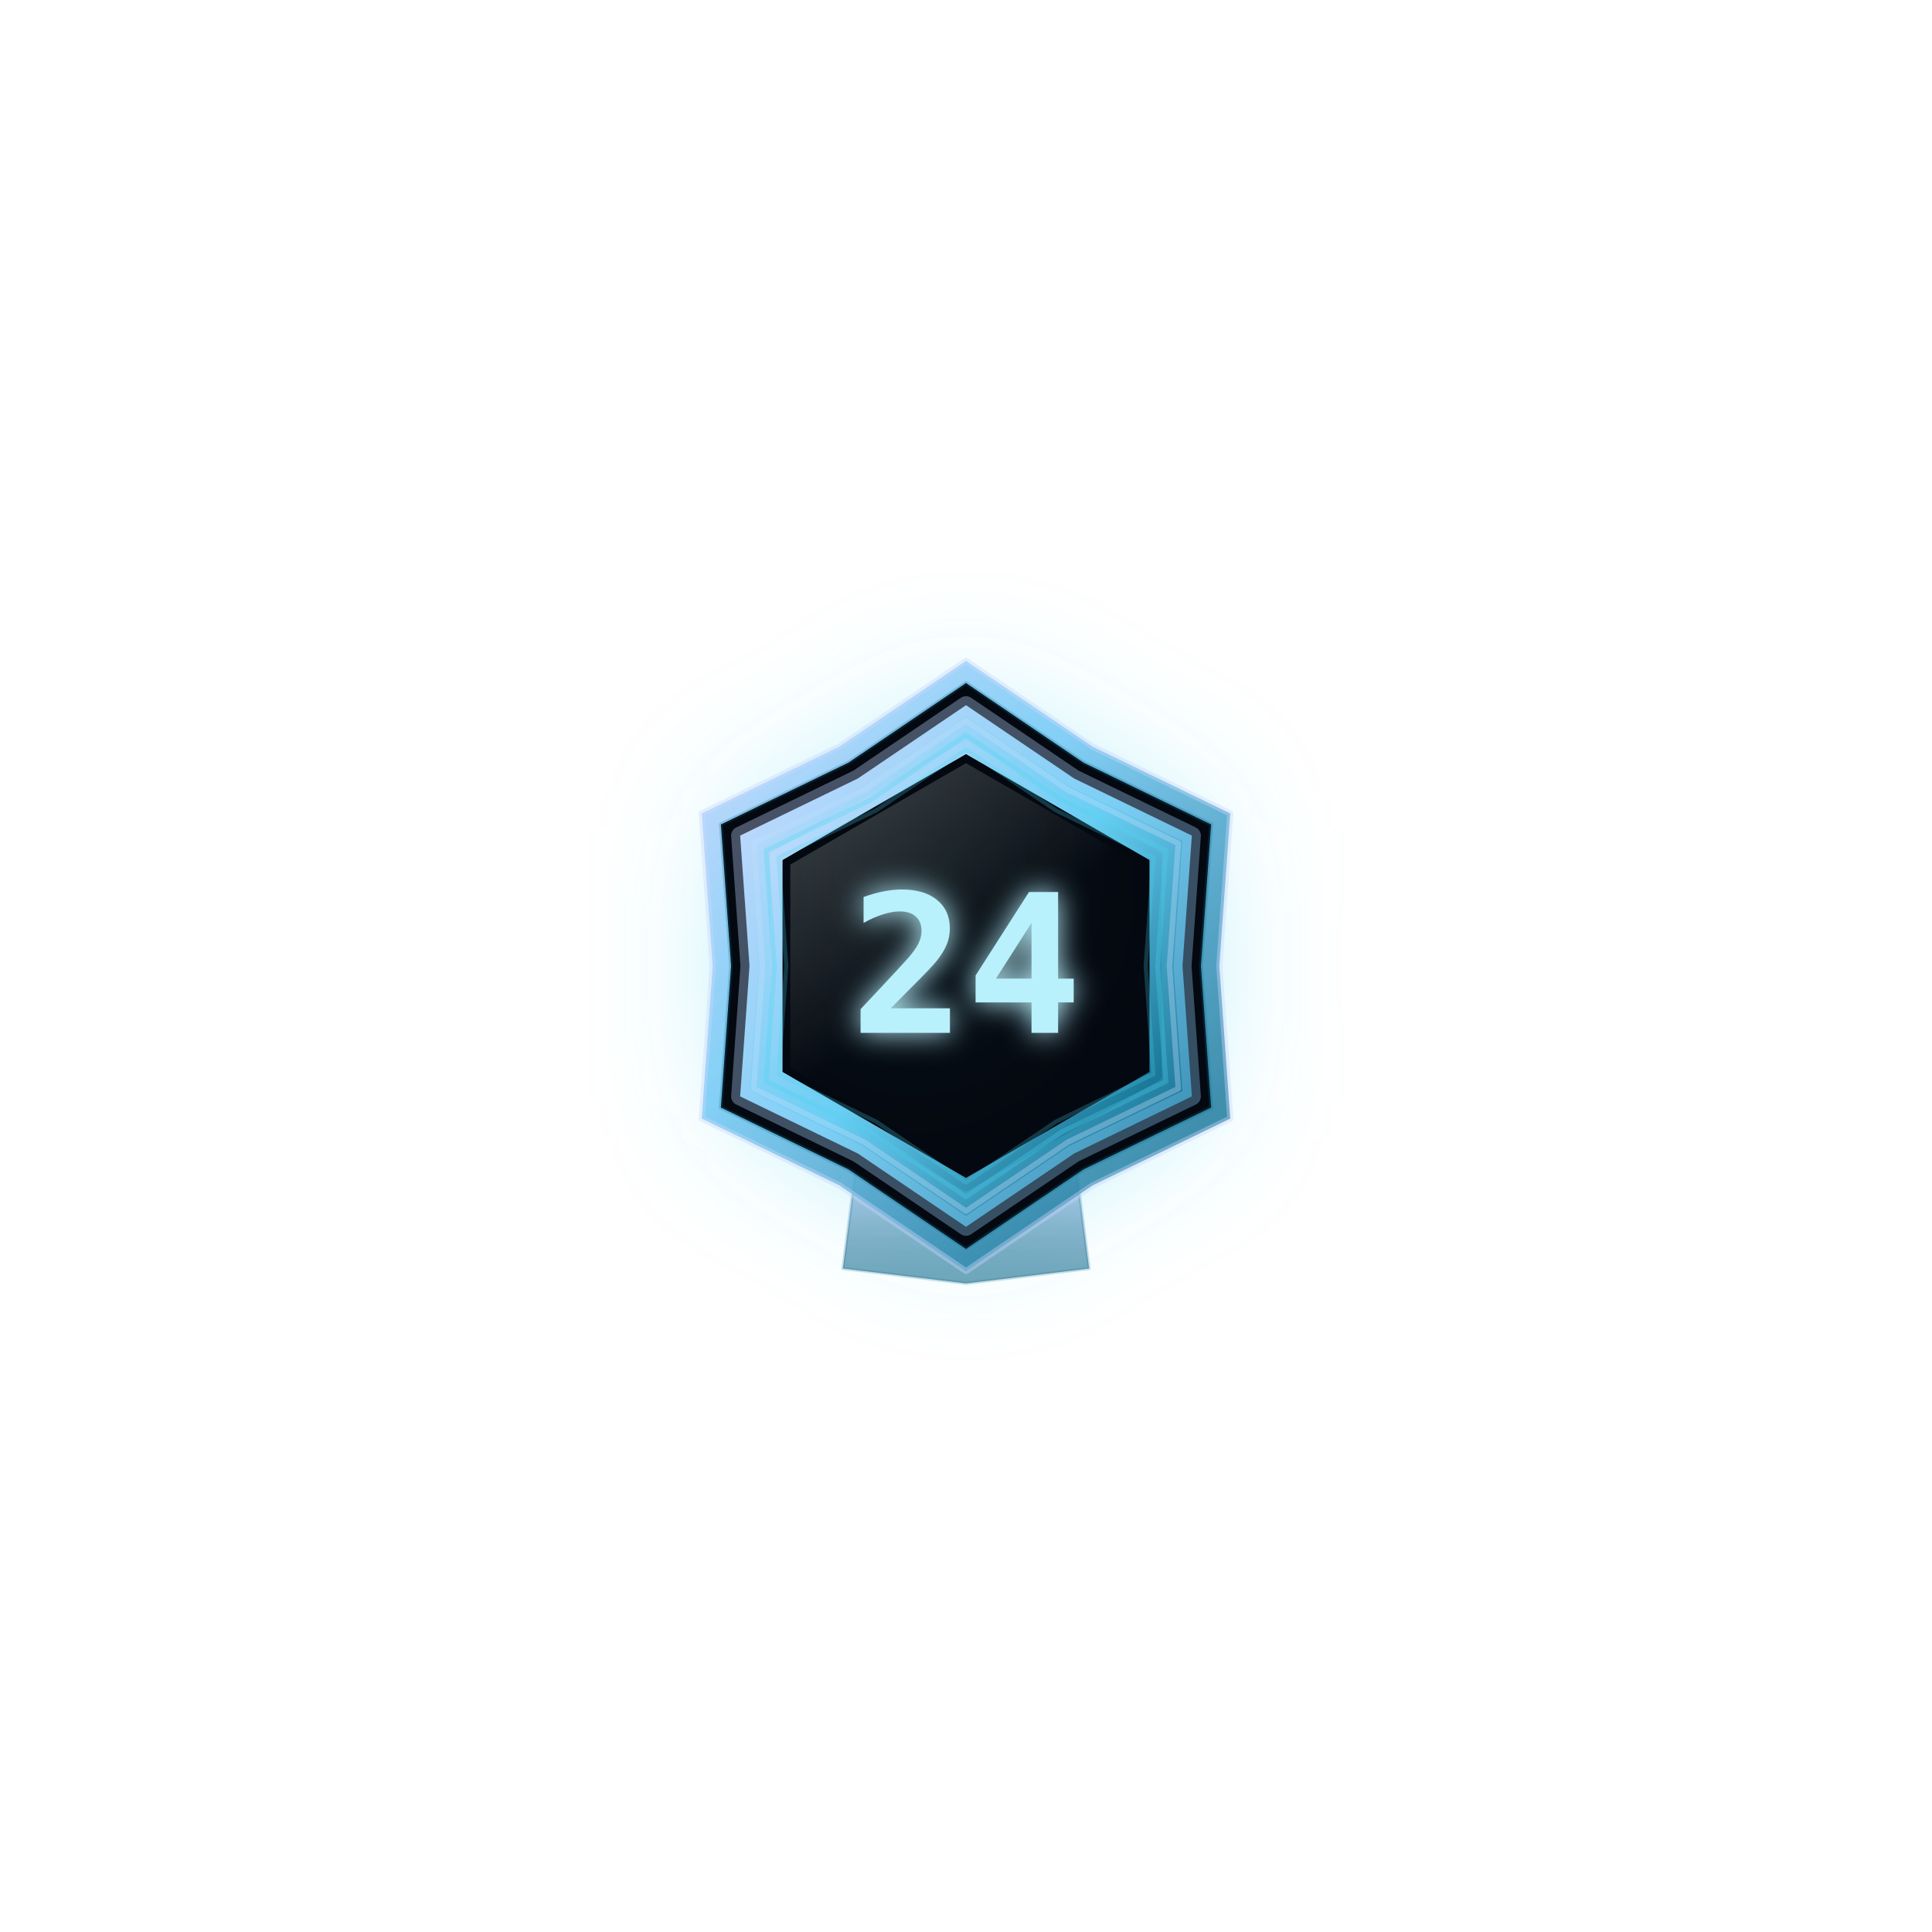
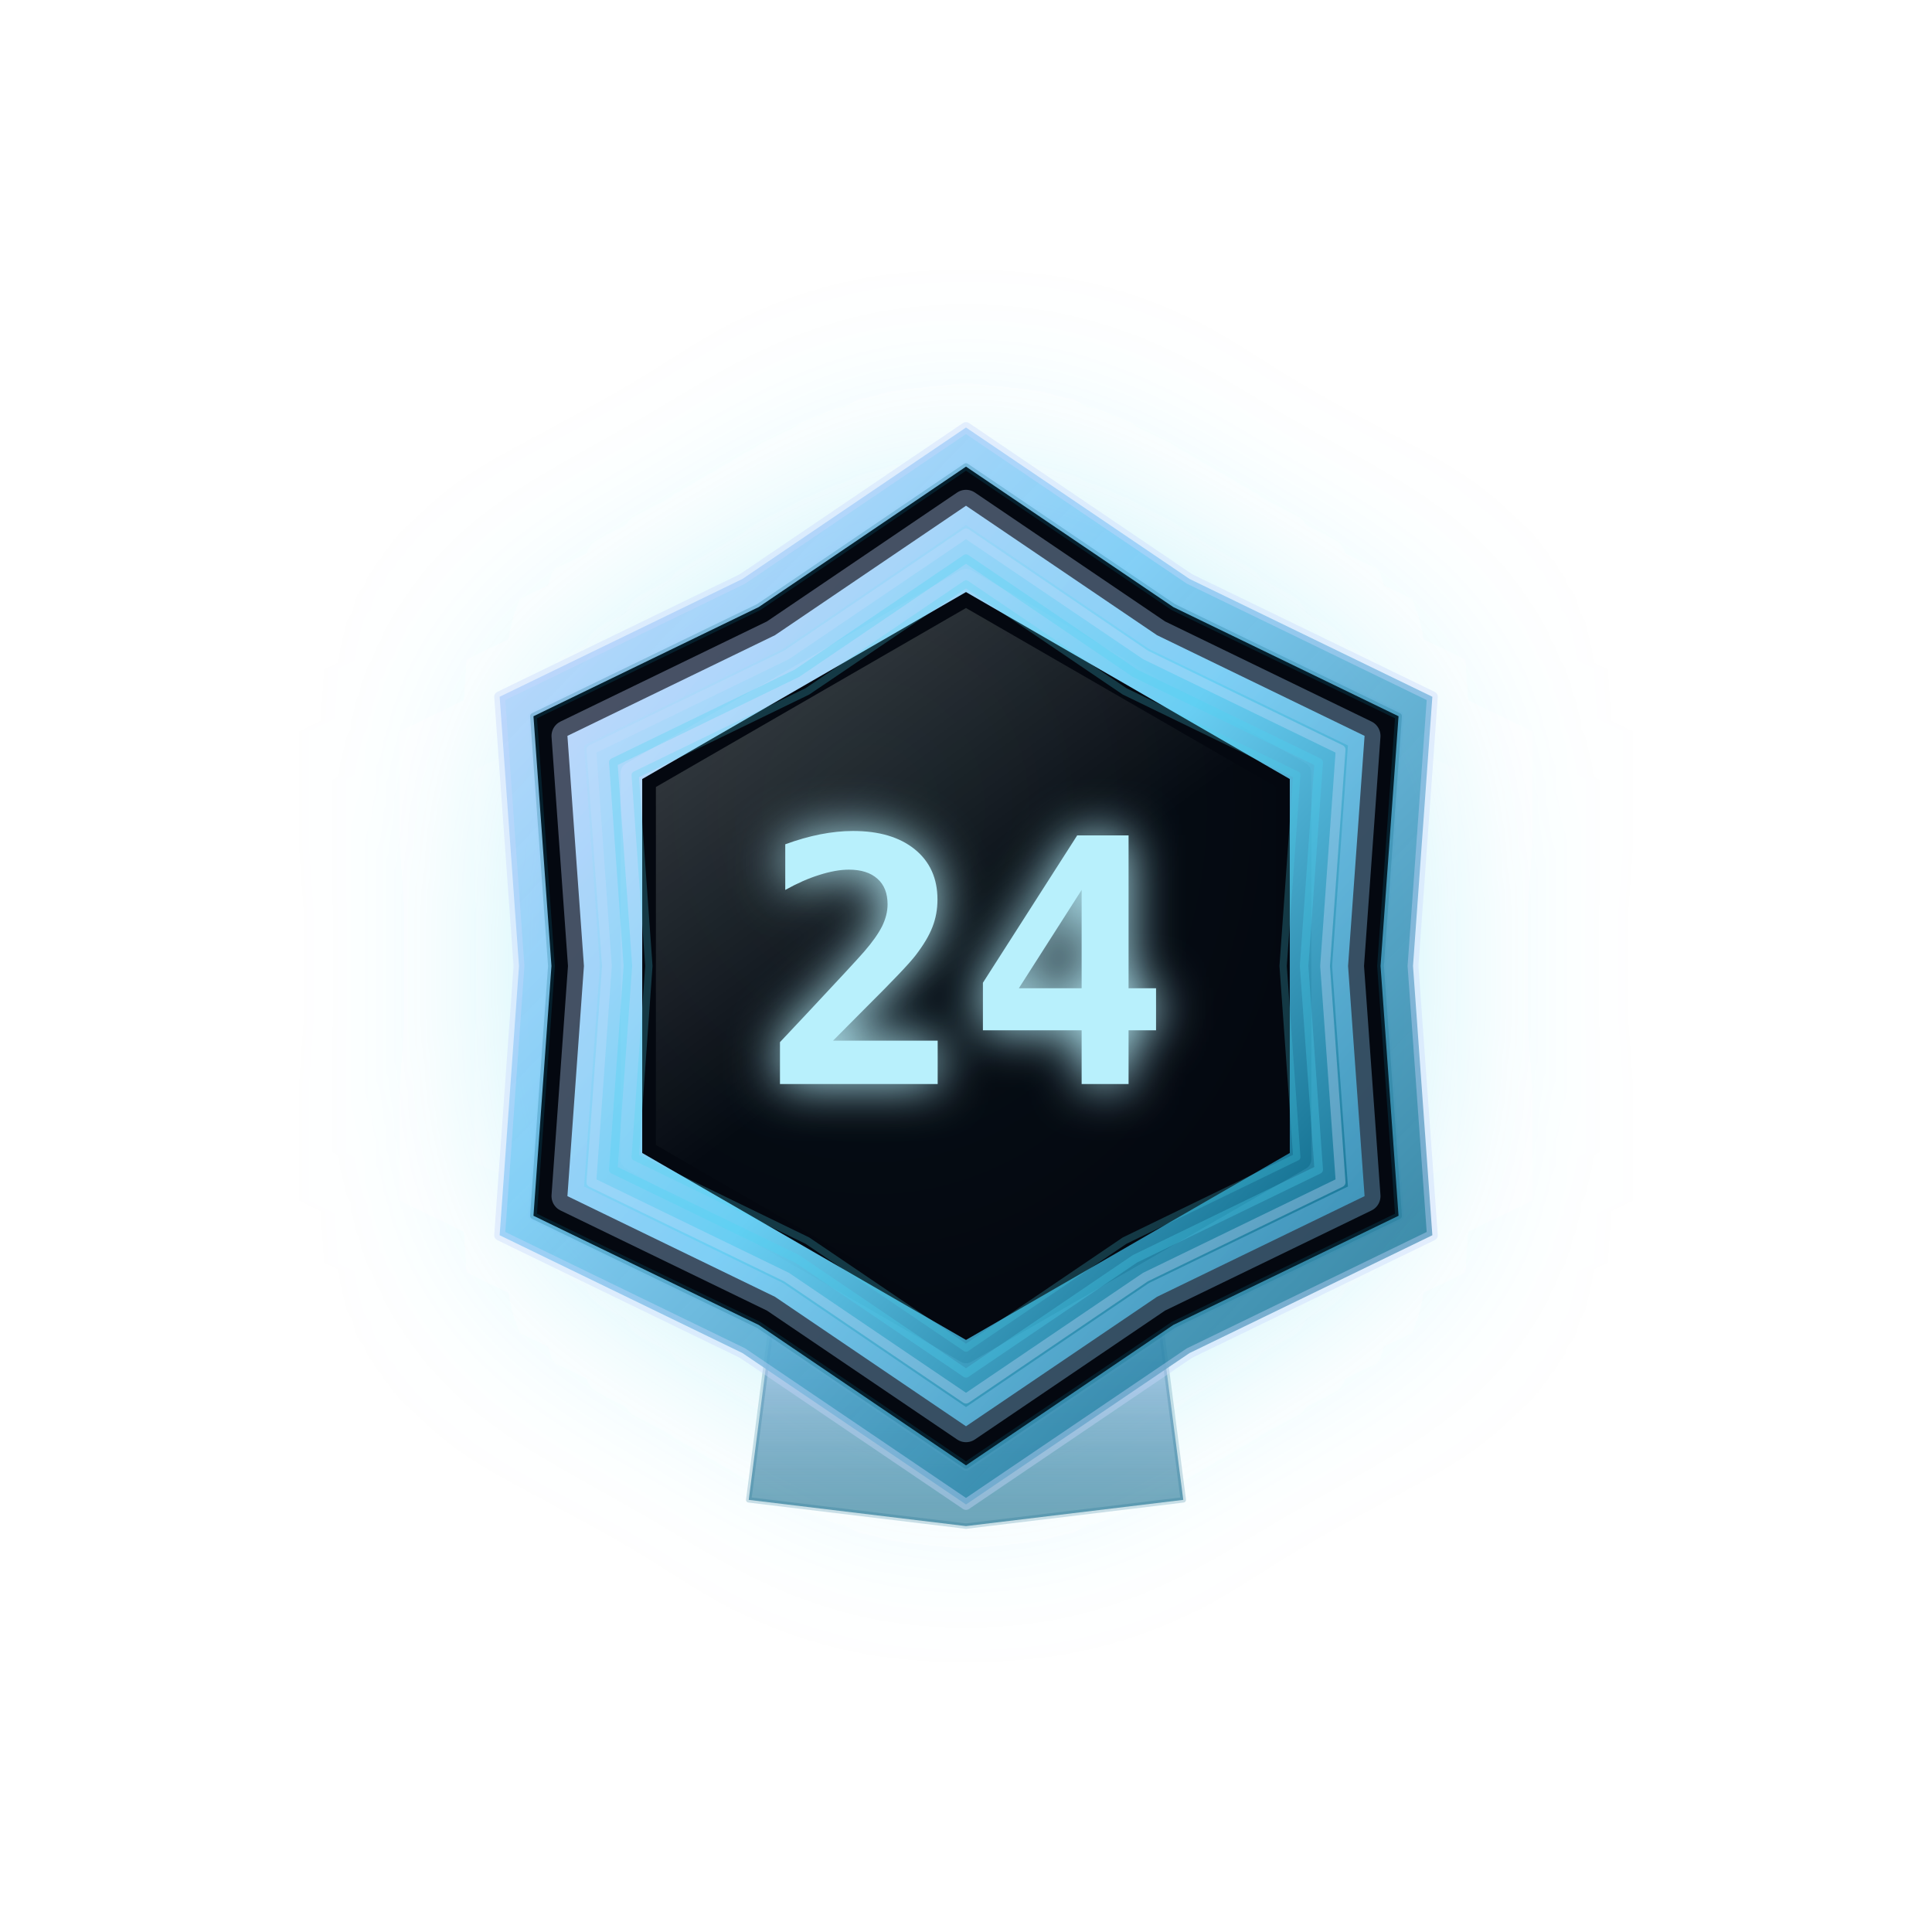
- <svg xmlns="http://www.w3.org/2000/svg" width="252" height="252" viewBox="-84 -84 252 252">
+ <svg xmlns="http://www.w3.org/2000/svg" width="142.80" height="142.80" viewBox="-29.40 -29.40 142.80 142.80">
  <defs>
    <radialGradient id="bgajbex" cx="35%" cy="28%" r="72%">
      <stop offset="0%" stop-color="#081218" />
      <stop offset="100%" stop-color="#040810" />
    </radialGradient>
    <linearGradient id="rimajbex" x1="5%" y1="5%" x2="95%" y2="95%">
      <stop offset="0%" stop-color="#c5dcfd" />
      <stop offset="50%" stop-color="#69cef3" />
      <stop offset="100%" stop-color="#0c6888" />
    </linearGradient>
    <linearGradient id="transRingajbex" x1="0%" y1="0%" x2="100%" y2="100%">
      <stop offset="0%" stop-color="#c9d6fd" />
      <stop offset="100%" stop-color="#7ccaf5" />
    </linearGradient>
    <linearGradient id="shajbex" x1="18%" y1="0%" x2="82%" y2="100%">
      <stop offset="0%" stop-color="white" stop-opacity="0.2" />
      <stop offset="50%" stop-color="white" stop-opacity="0" />
    </linearGradient>
    <filter id="glajbex" x="-40%" y="-40%" width="180%" height="180%">
      <feGaussianBlur stdDeviation="1.8" result="b" />
      <feMerge>
        <feMergeNode in="b" />
        <feMergeNode in="SourceGraphic" />
      </feMerge>
    </filter>
    <filter id="haloajbex" x="-150%" y="-150%" width="500%" height="500%">
      <feGaussianBlur stdDeviation="9" result="b" />
      <feMerge>
        <feMergeNode in="b" />
        <feMergeNode in="SourceGraphic" />
      </feMerge>
    </filter>
    <linearGradient id="pgajbex_0" x1="5%" y1="0%" x2="95%" y2="100%">
      <stop offset="0%" stop-color="#c0e4fd" stop-opacity="0.95" />
      <stop offset="38%" stop-color="#61d0f2" stop-opacity="0.9" />
      <stop offset="100%" stop-color="#0c6888" stop-opacity="0.85" />
    </linearGradient>
    <linearGradient id="pgajbex_1" x1="5%" y1="0%" x2="95%" y2="100%">
      <stop offset="0%" stop-color="#c8d8fd" stop-opacity="0.95" />
      <stop offset="38%" stop-color="#79cbf5" stop-opacity="0.9" />
      <stop offset="100%" stop-color="#0c6888" stop-opacity="0.85" />
    </linearGradient>
    <linearGradient id="apajbex_0" x1="0%" y1="0%" x2="0%" y2="100%">
      <stop offset="0%" stop-color="#c6dbfd" />
      <stop offset="100%" stop-color="#0c6888" stop-opacity="0.65" />
    </linearGradient>
  </defs>
  <path d="M71.46,24.99 L70.24,42.00L71.46,59.01 L56.12,66.45L42.00,76.02 L27.88,66.45L12.54,59.01 L13.76,42.00L12.54,24.99 L27.88,17.55L42.00,7.98 L56.12,17.55Z" fill="#4ad4f0" fill-opacity="0.47" filter="url(#haloajbex)" />
  <path d="M27.88,66.45 L42.00,76.02 L56.12,66.45 L58.06,81.46 L42.00,83.40 L25.94,81.46 Z" fill="url(#apajbex_0)" opacity="0.9" />
  <path d="M27.88,66.45 L42.00,76.02 L56.12,66.45" fill="none" stroke="#c6dbfd" stroke-width="0.9" stroke-opacity="0.52" stroke-linejoin="round" />
  <path d="M27.88,66.45 L42.00,76.02 L56.12,66.45 L58.06,81.46 L42.00,83.40 L25.94,81.46 Z" fill="none" stroke="#0c6888" stroke-width="0.4" stroke-opacity="0.2" stroke-linejoin="round" />
  <path d="M73.97,23.54 L72.64,42.00L73.97,60.46 L57.32,68.53L42.00,78.91 L26.68,68.53L10.03,60.46 L11.36,42.00L10.03,23.54 L26.68,15.47L42.00,5.09 L57.32,15.47Z" fill="url(#pgajbex_0)" />
  <path d="M71.46,24.99 L70.24,42.00L71.46,59.01 L56.12,66.45L42.00,76.02 L27.88,66.45L12.54,59.01 L13.76,42.00L12.54,24.99 L27.88,17.55L42.00,7.98 L56.12,17.55Z" fill="#040810" />
  <path d="M73.97,23.54 L72.64,42.00L73.97,60.46 L57.32,68.53L42.00,78.91 L26.68,68.53L10.03,60.46 L11.36,42.00L10.03,23.54 L26.68,15.47L42.00,5.09 L57.32,15.47Z" fill="none" stroke="#c0e4fd" stroke-width="0.8" stroke-opacity="0.48" stroke-linejoin="round" />
  <path d="M71.46,24.99 L70.24,42.00L71.46,59.01 L56.12,66.45L42.00,76.02 L27.88,66.45L12.54,59.01 L13.76,42.00L12.54,24.99 L27.88,17.55L42.00,7.98 L56.12,17.55Z" fill="none" stroke="#0c6888" stroke-width="0.5" stroke-opacity="0.28" stroke-linejoin="round" />
  <path d="M76.47,22.10 L75.04,42.00L76.47,61.90 L58.52,70.61L42.00,81.80 L25.48,70.61L7.53,61.90 L8.96,42.00L7.53,22.10 L25.48,13.39L42.00,2.20 L58.52,13.39Z" fill="url(#pgajbex_1)" />
  <path d="M73.97,23.54 L72.64,42.00L73.97,60.46 L57.32,68.53L42.00,78.91 L26.68,68.53L10.03,60.46 L11.36,42.00L10.03,23.54 L26.68,15.47L42.00,5.09 L57.32,15.47Z" fill="#040810" />
  <path d="M76.47,22.10 L75.04,42.00L76.47,61.90 L58.52,70.61L42.00,81.80 L25.48,70.61L7.53,61.90 L8.96,42.00L7.53,22.10 L25.48,13.39L42.00,2.20 L58.52,13.39Z" fill="none" stroke="#c8d8fd" stroke-width="0.8" stroke-opacity="0.4" stroke-linejoin="round" />
  <path d="M73.97,23.54 L72.64,42.00L73.97,60.46 L57.32,68.53L42.00,78.91 L26.68,68.53L10.03,60.46 L11.36,42.00L10.03,23.54 L26.68,15.47L42.00,5.09 L57.32,15.47Z" fill="none" stroke="#0c6888" stroke-width="0.5" stroke-opacity="0.24" stroke-linejoin="round" />
  <path d="M71.46,24.99 L70.24,42.00L71.46,59.01 L56.12,66.45L42.00,76.02 L27.88,66.45L12.54,59.01 L13.76,42.00L12.54,24.99 L27.88,17.55L42.00,7.98 L56.12,17.55Z" fill="url(#rimajbex)" />
  <path d="M66.73,27.72L66.73,56.28L42.00,70.56L17.27,56.28L17.27,27.72L42.00,13.44Z" fill="#040810" />
  <path d="M66.73,27.72L66.73,56.28L42.00,70.56L17.27,56.28L17.27,27.72L42.00,13.44Z" fill="none" stroke="url(#rimajbex)" stroke-width="1.596" stroke-linejoin="round" />
  <path d="M64.92,28.77L64.92,55.23L42.00,68.46L19.08,55.23L19.08,28.77L42.00,15.54Z" fill="url(#bgajbex)" />
  <path d="M64.92,28.77L64.92,55.23L42.00,68.46L19.08,55.23L19.08,28.77L42.00,15.54Z" fill="url(#shajbex)" />
  <path d="M71.46,24.99 L70.24,42.00L71.46,59.01 L56.12,66.45L42.00,76.02 L27.88,66.45L12.54,59.01 L13.76,42.00L12.54,24.99 L27.88,17.55L42.00,7.98 L56.12,17.55Z" fill="none" stroke="url(#transRingajbex)" stroke-width="2.352" stroke-opacity="0.36" stroke-linejoin="round" />
  <path d="M69.69,26.01 L68.54,42.00L69.69,57.99 L55.27,64.99L42.00,73.98 L28.73,64.99L14.31,57.99 L15.46,42.00L14.31,26.01 L28.73,19.01L42.00,10.02 L55.27,19.01Z" fill="none" stroke="#c6dbfd" stroke-width="0.72" stroke-opacity="0.36" stroke-linejoin="round" />
  <path d="M68.07,26.95 L66.99,42.00L68.07,57.05 L54.49,63.64L42.00,72.11 L29.51,63.64L15.93,57.05 L17.01,42.00L15.93,26.95 L29.51,20.36L42.00,11.89 L54.49,20.36Z" fill="none" stroke="#4ad4f0" stroke-width="0.63" stroke-opacity="0.3" stroke-linejoin="round" />
  <path d="M66.45,27.88 L65.44,42.00L66.45,56.12 L53.72,62.30L42.00,70.24 L30.28,62.30L17.55,56.12 L18.56,42.00L17.55,27.88 L30.28,21.70L42.00,13.76 L53.72,21.70Z" fill="none" stroke="#4ad4f0" stroke-width="0.54" stroke-opacity="0.24" stroke-linejoin="round" />
  <text x="42" y="42" text-anchor="middle" dominant-baseline="central" font-family="Orbitron,monospace" font-weight="900" font-size="25.2" fill="#b8f0fc" filter="url(#glajbex)">24</text>
</svg>
